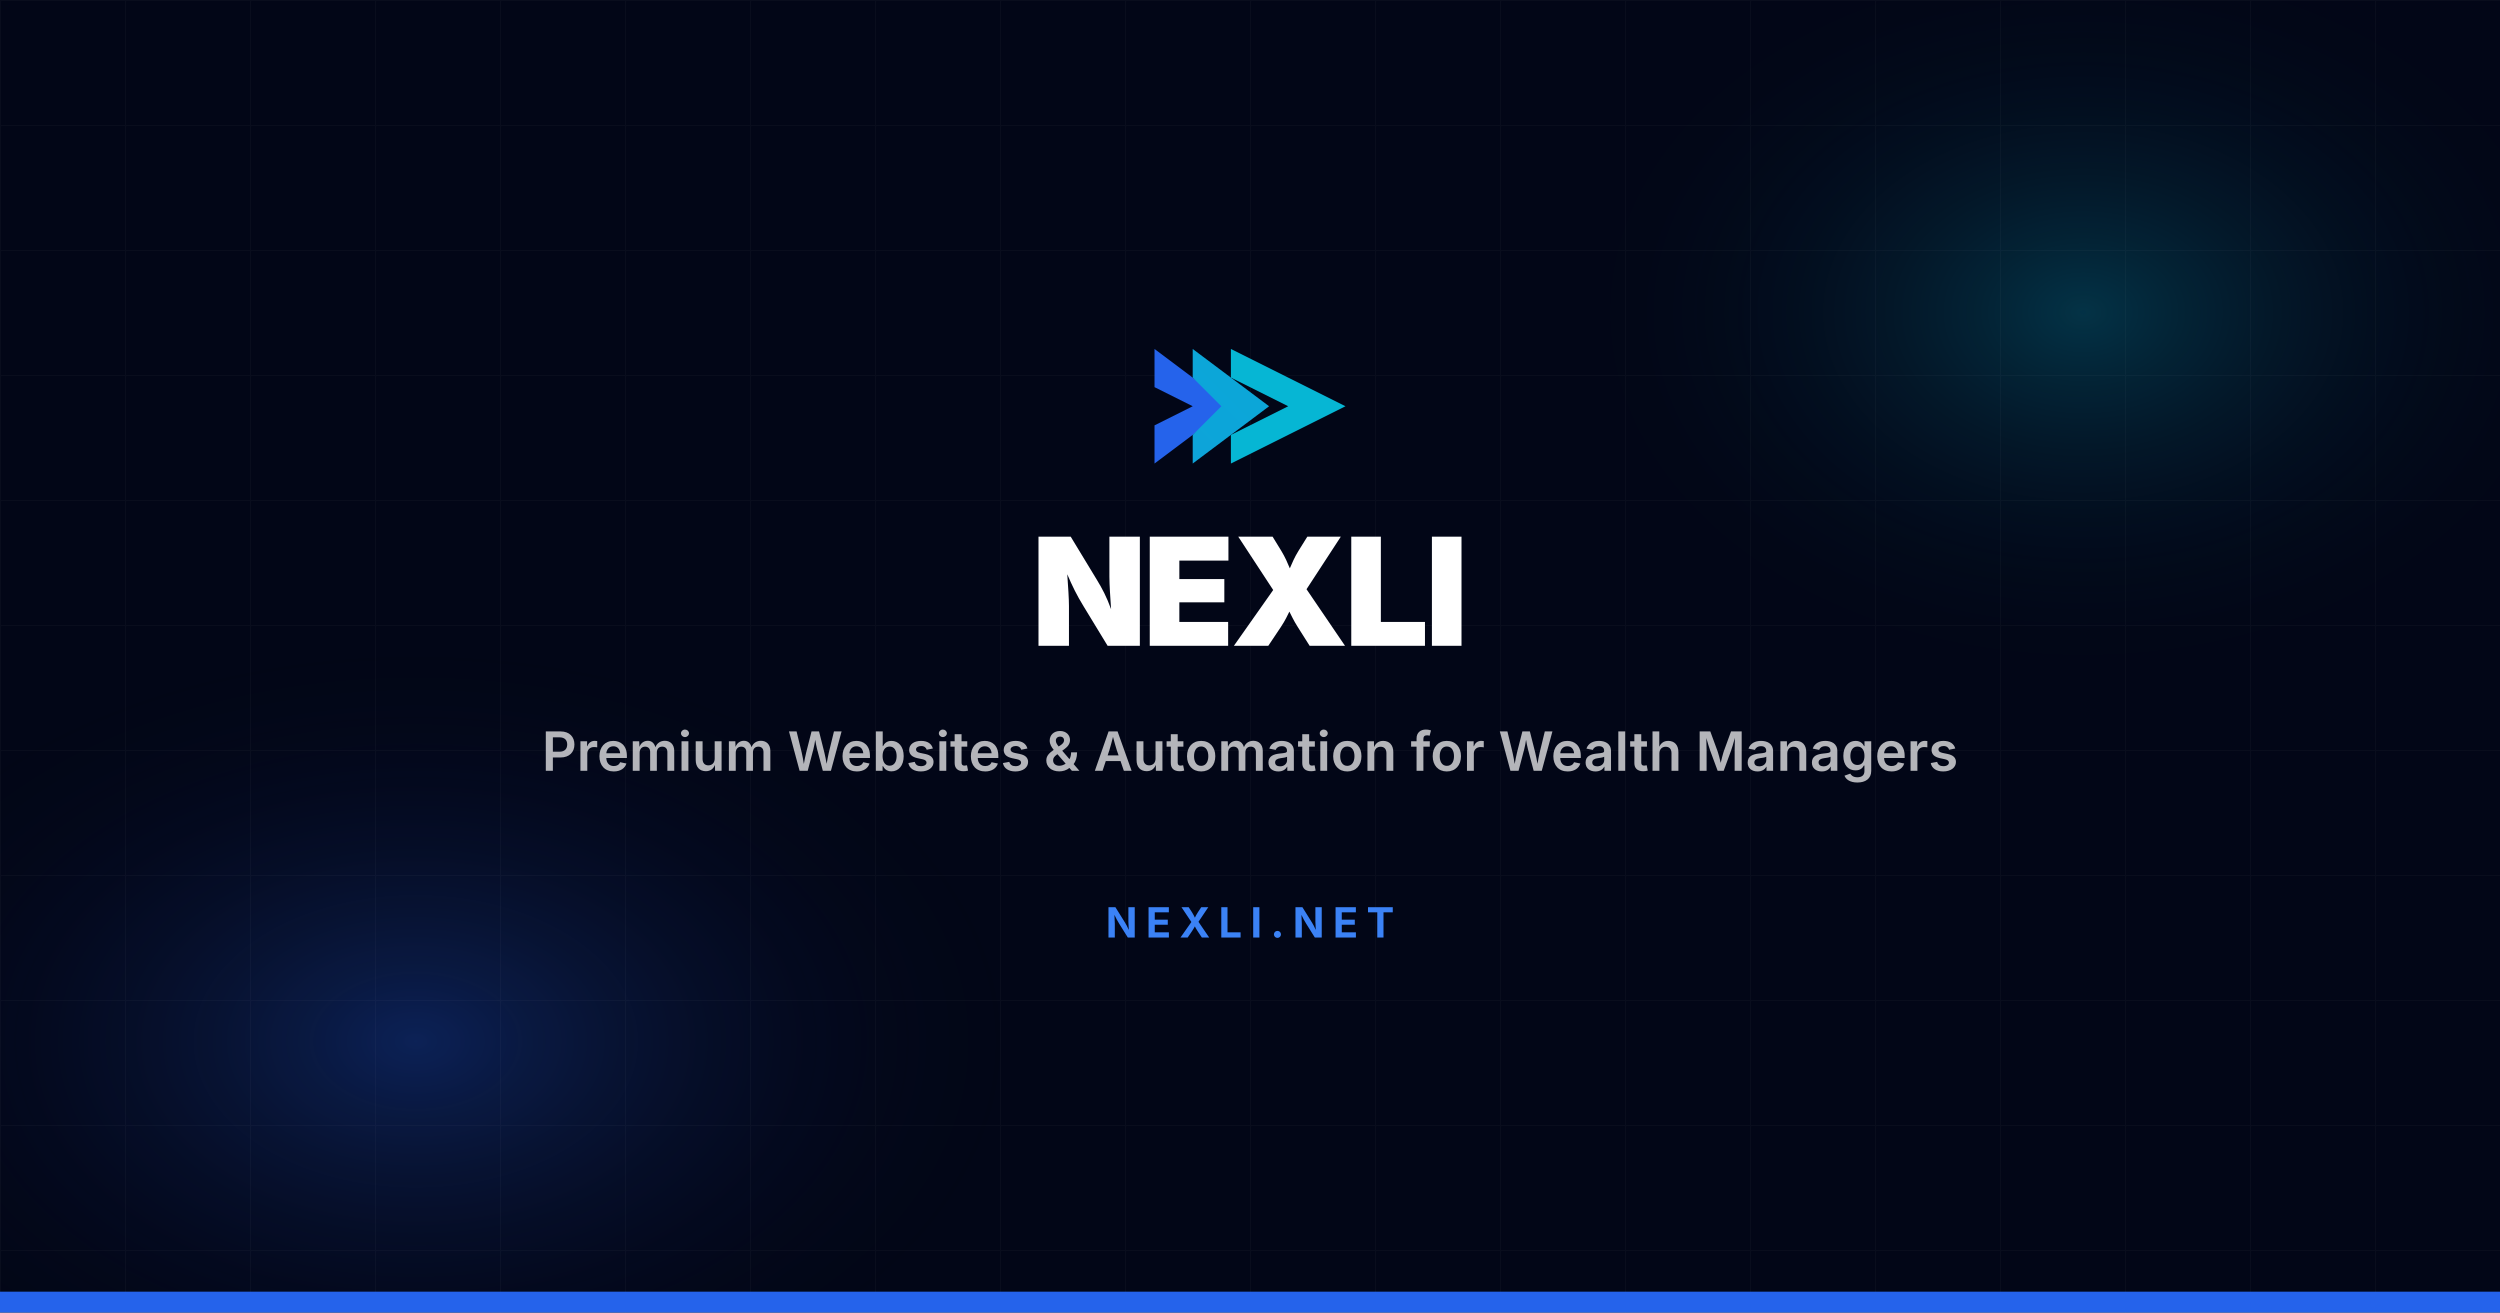
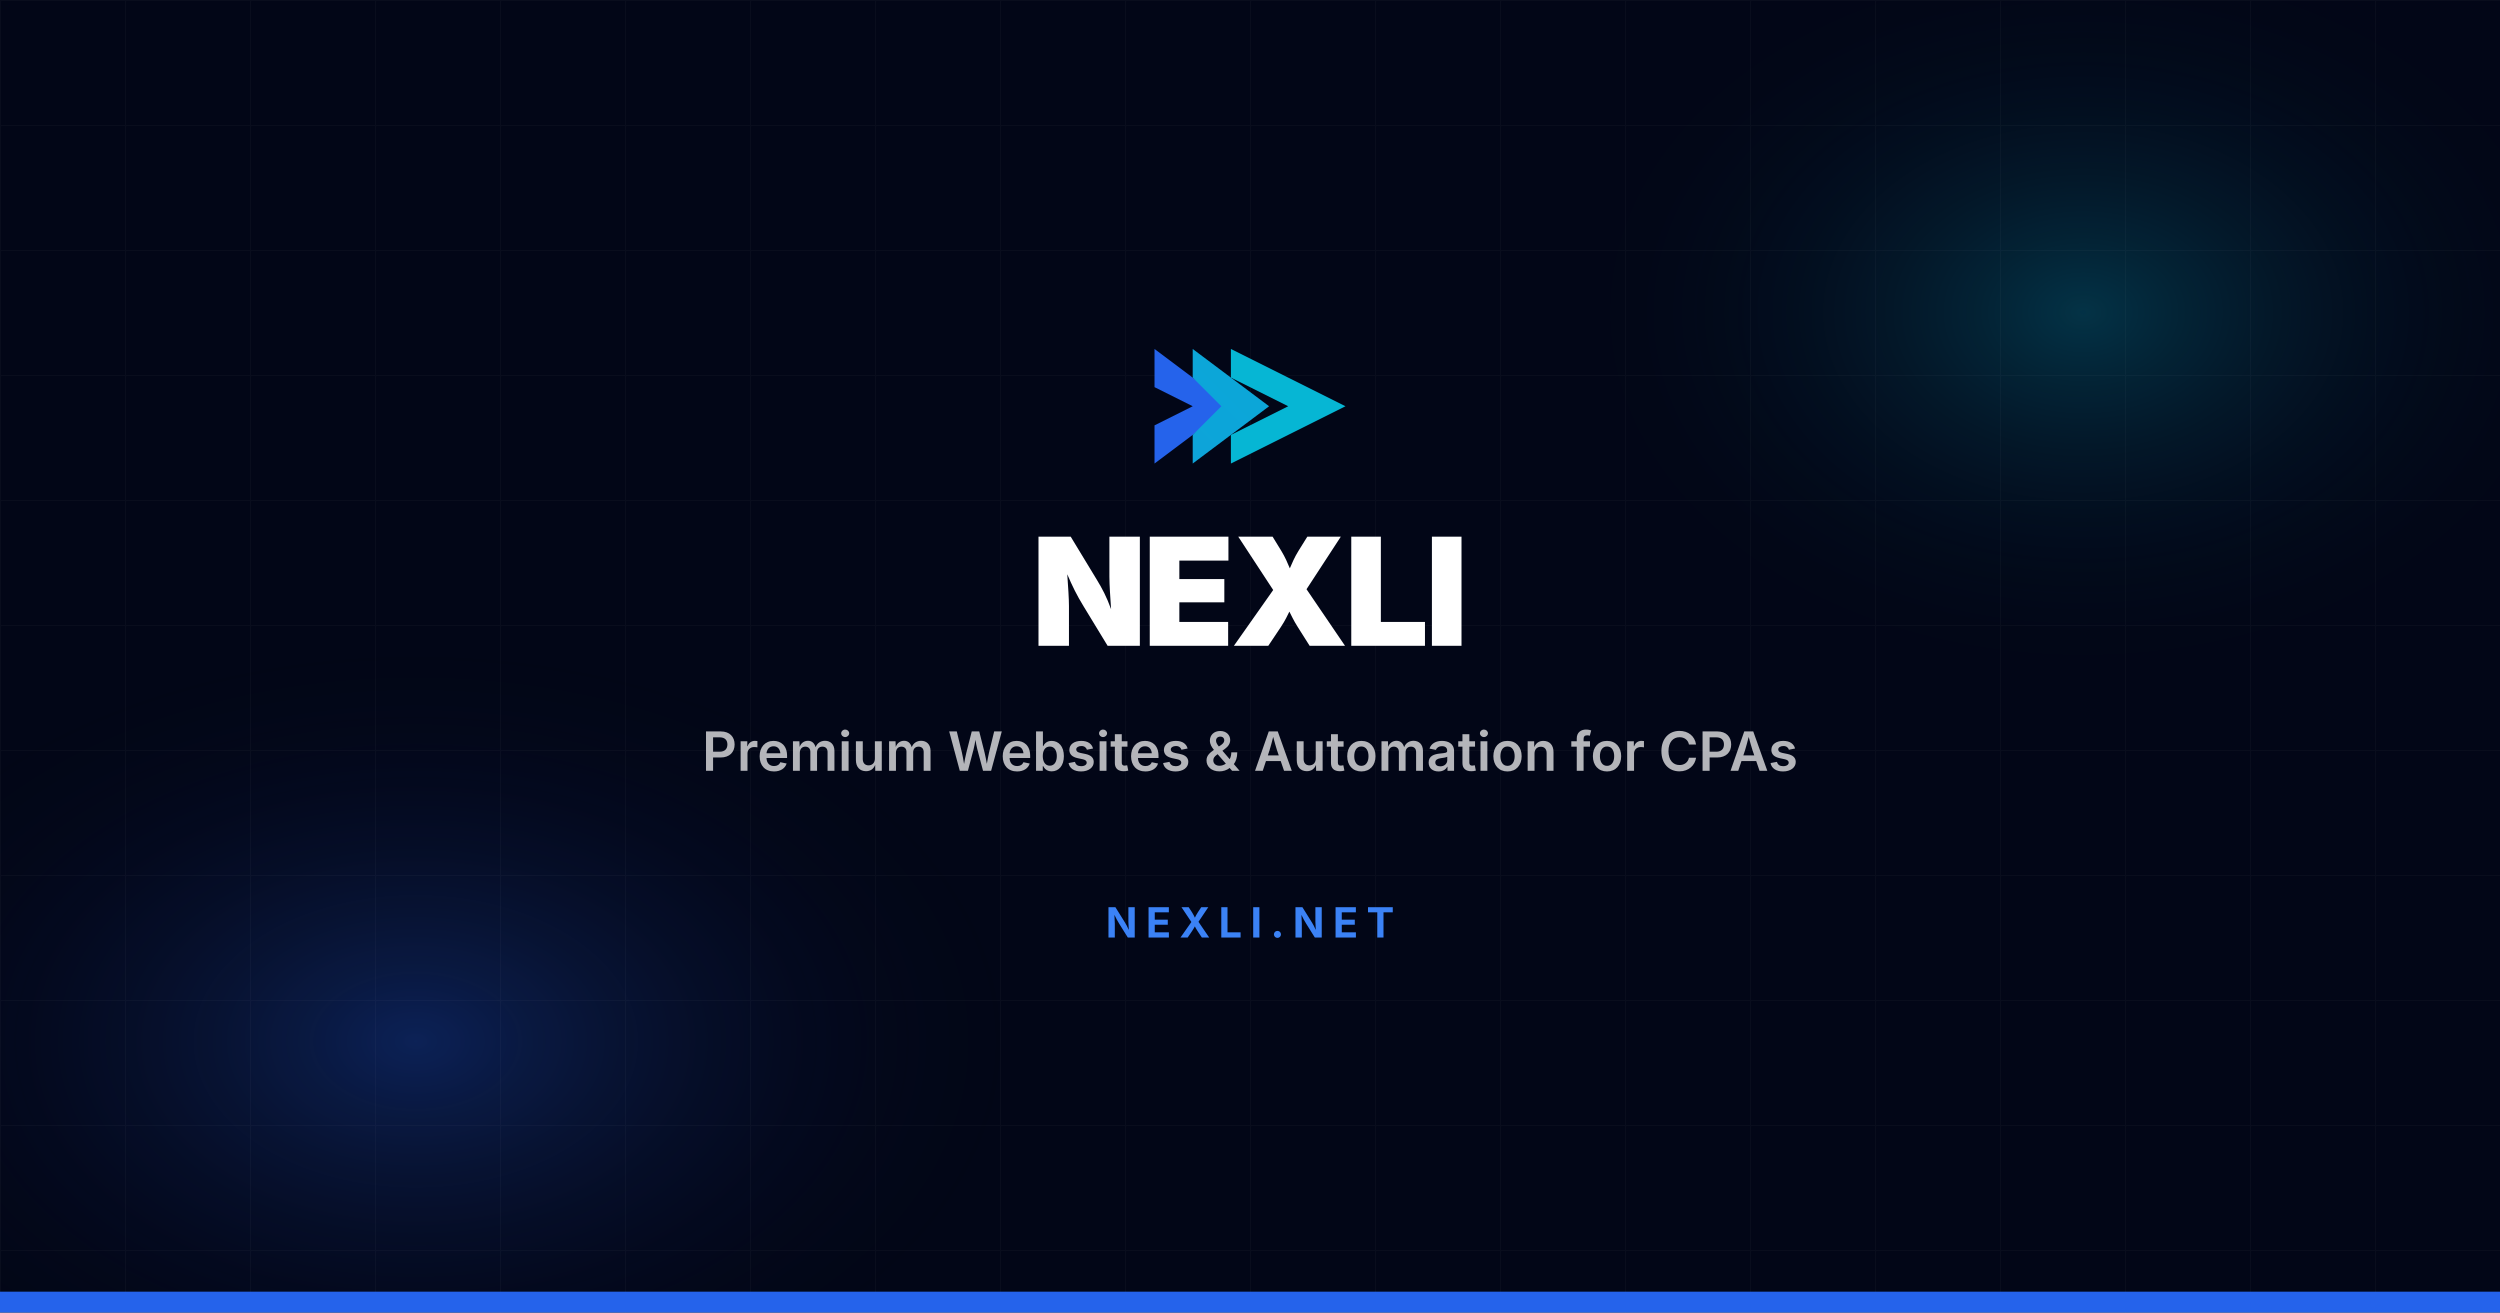
<svg xmlns="http://www.w3.org/2000/svg" width="1200" height="630" viewBox="0 0 1200 630" fill="none">
  <rect width="1200" height="630" fill="#020617" />
  <ellipse cx="200" cy="500" rx="300" ry="200" fill="url(#blueGlow)" opacity="0.3" />
  <ellipse cx="1000" cy="150" rx="250" ry="180" fill="url(#cyanGlow)" opacity="0.25" />
  <pattern id="grid" width="60" height="60" patternUnits="userSpaceOnUse">
    <path d="M 60 0 L 0 0 0 60" fill="none" stroke="rgba(255,255,255,0.03)" stroke-width="1" />
  </pattern>
  <rect width="1200" height="630" fill="url(#grid)" />
  <g transform="translate(545, 140)">
    <svg width="110" height="110" viewBox="0 0 48 48">
      <path d="M4 36L20 24L4 12L4 20L12 24L4 28L4 36Z" fill="#2563EB" />
      <path d="M12 36L28 24L12 12L12 18L18 24L12 30L12 36Z" fill="url(#logoGrad)" />
      <path d="M20 36L44 24L20 12L20 18L32 24L20 30L20 36Z" fill="#06B6D4" />
    </svg>
  </g>
  <text x="600" y="310" text-anchor="middle" font-family="system-ui, -apple-system, BlinkMacSystemFont, sans-serif" font-size="72" font-weight="900" letter-spacing="-2" fill="white">NEXLI</text>
-   <text x="600" y="370" text-anchor="middle" font-family="system-ui, -apple-system, BlinkMacSystemFont, sans-serif" font-size="26" font-weight="600" fill="rgba(255,255,255,0.7)">Premium Websites &amp; Automation for Wealth Managers</text>
+   <text x="600" y="370" text-anchor="middle" font-family="system-ui, -apple-system, BlinkMacSystemFont, sans-serif" font-size="26" font-weight="600" fill="rgba(255,255,255,0.7)">Premium Websites &amp; Automation for CPAs</text>
  <rect x="450" y="400" width="300" height="2" rx="1" fill="url(#lineGrad)" />
  <text x="600" y="450" text-anchor="middle" font-family="system-ui, -apple-system, BlinkMacSystemFont, sans-serif" font-size="20" font-weight="700" letter-spacing="4" fill="#3b82f6">NEXLI.NET</text>
  <rect x="0" y="620" width="1200" height="10" fill="url(#bottomGrad)" />
  <defs>
    <linearGradient id="logoGrad" x1="12" y1="36" x2="28" y2="12">
      <stop offset="0%" stop-color="#2563EB" />
      <stop offset="100%" stop-color="#06B6D4" />
    </linearGradient>
    <linearGradient id="lineGrad" x1="450" y1="401" x2="750" y2="401">
      <stop offset="0%" stop-color="transparent" />
      <stop offset="50%" stop-color="#3b82f6" />
      <stop offset="100%" stop-color="transparent" />
    </linearGradient>
    <linearGradient id="bottomGrad" x1="0" y1="625" x2="1200" y2="625">
      <stop offset="0%" stop-color="#2563EB" />
      <stop offset="100%" stop-color="#06B6D4" />
    </linearGradient>
    <radialGradient id="blueGlow" cx="0.5" cy="0.5" r="0.5">
      <stop offset="0%" stop-color="#2563EB" />
      <stop offset="100%" stop-color="transparent" />
    </radialGradient>
    <radialGradient id="cyanGlow" cx="0.5" cy="0.5" r="0.5">
      <stop offset="0%" stop-color="#06B6D4" />
      <stop offset="100%" stop-color="transparent" />
    </radialGradient>
  </defs>
</svg>
